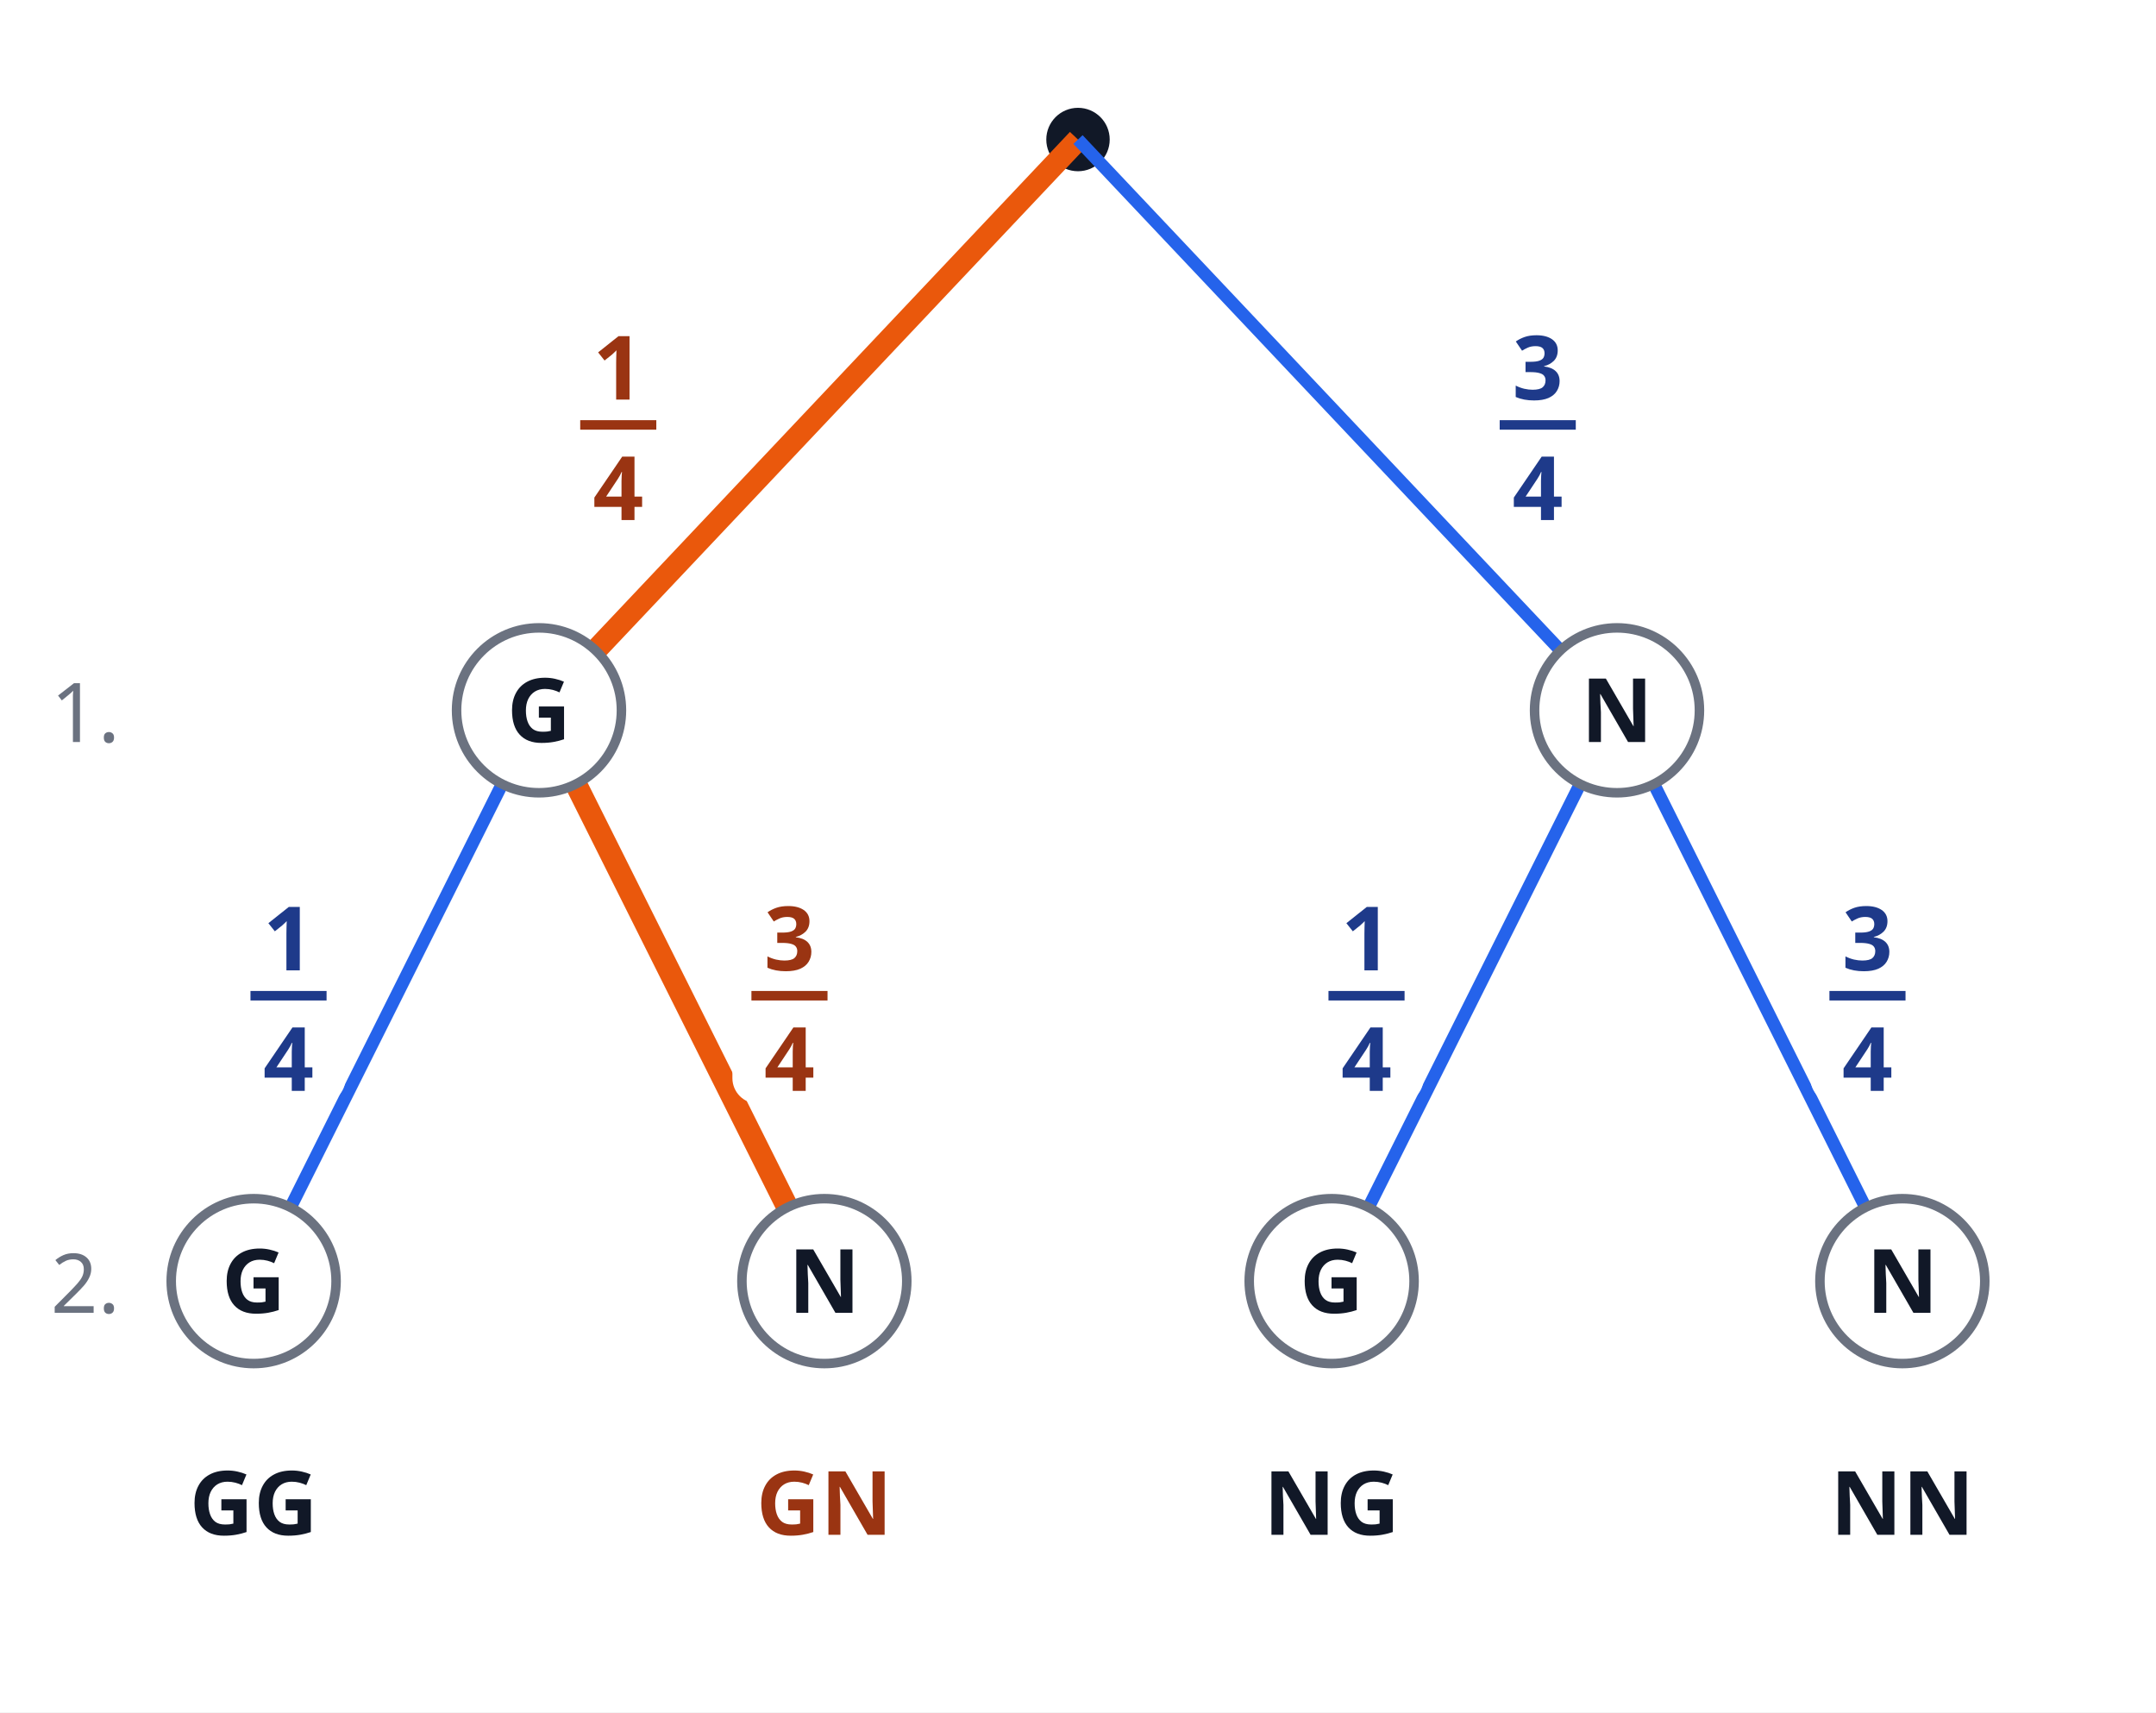
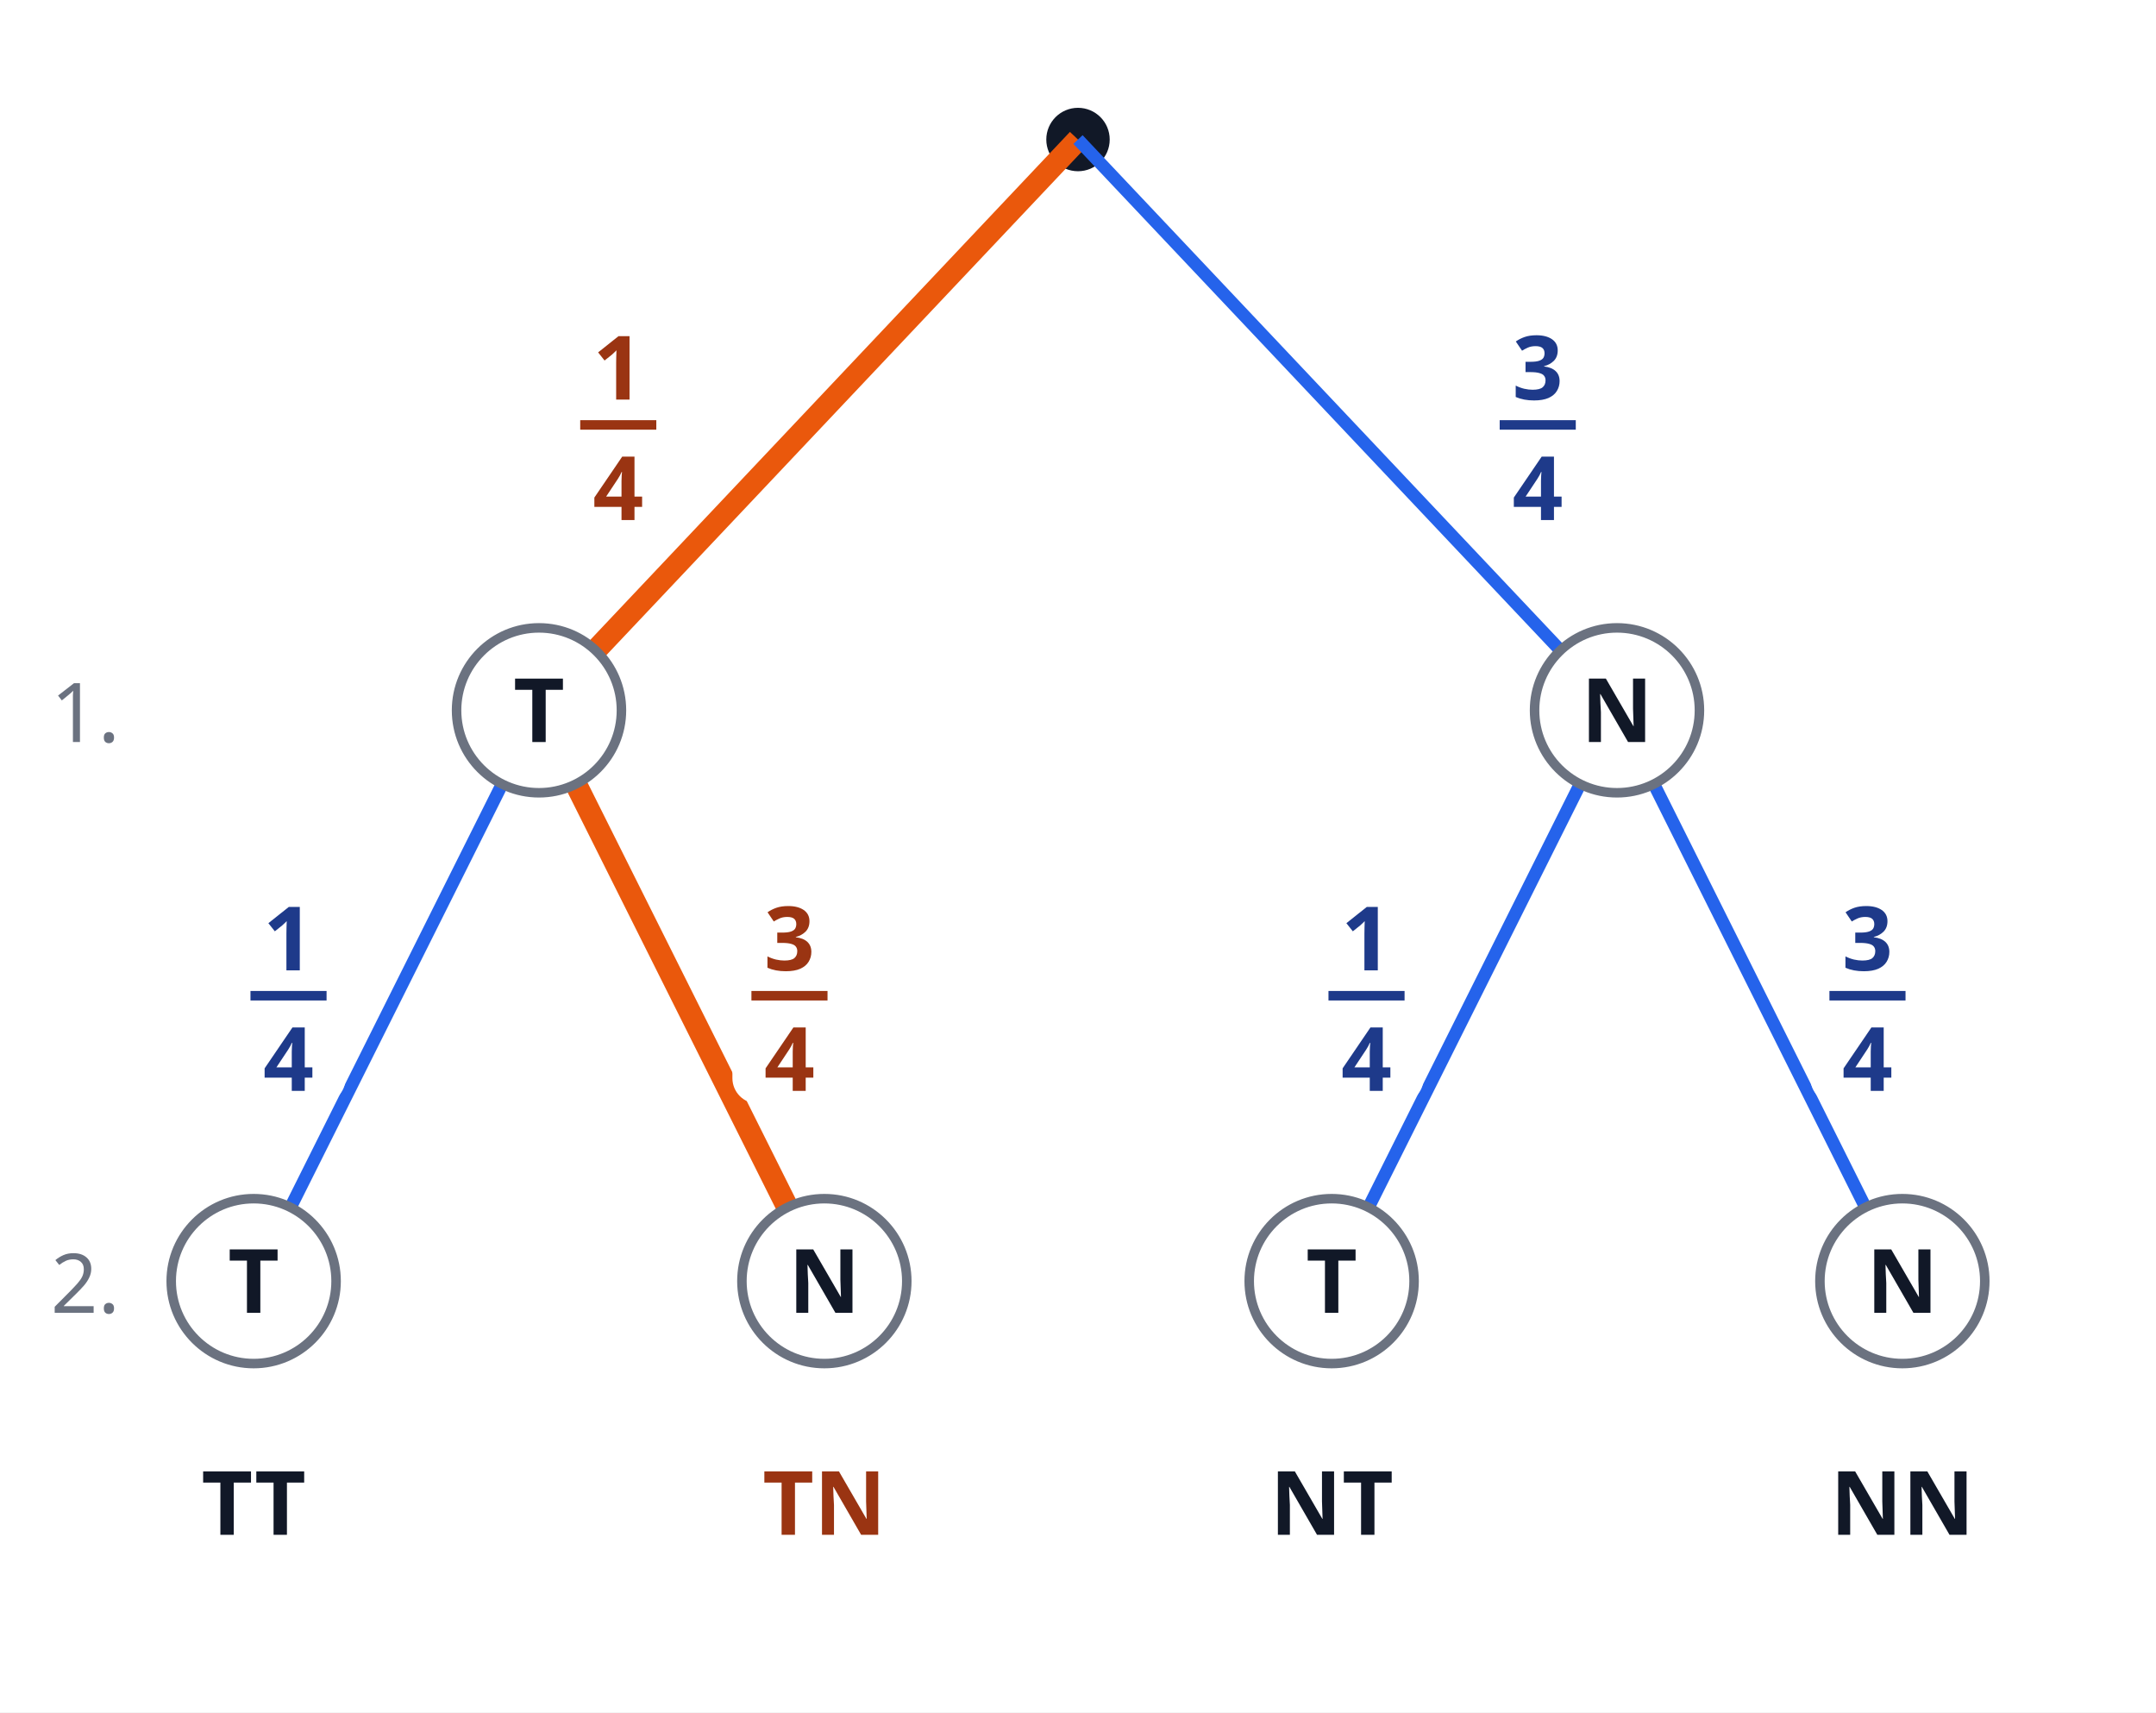
<svg xmlns="http://www.w3.org/2000/svg" width="340" height="270" viewBox="0 0 340 270" font-family="sans-serif" font-size="14">
  <rect width="340" height="270" fill="#ffffff" />
  <circle cx="170" cy="22" r="5" fill="#111827" />
  <line x1="170" y1="22" x2="85" y2="112" stroke="#ea580c" stroke-width="3.5" />
  <line x1="170" y1="22" x2="255" y2="112" stroke="#2563eb" stroke-width="2" />
  <line x1="85" y1="112" x2="40" y2="202" stroke="#2563eb" stroke-width="2" />
  <line x1="85" y1="112" x2="130" y2="202" stroke="#ea580c" stroke-width="3.5" />
  <line x1="255" y1="112" x2="210" y2="202" stroke="#2563eb" stroke-width="2" />
  <line x1="255" y1="112" x2="300" y2="202" stroke="#2563eb" stroke-width="2" />
  <rect x="88.5" y="50.0" width="18" height="34" rx="4" fill="#ffffff" />
  <g text-anchor="middle" fill="#9a3412" font-weight="bold">
    <text x="97.5" y="63.0">1</text>
    <text x="97.5" y="82.0">4</text>
  </g>
  <line x1="91.5" y1="67.0" x2="103.5" y2="67.0" stroke="#9a3412" stroke-width="1.5" />
  <rect x="233.5" y="50.0" width="18" height="34" rx="4" fill="#ffffff" />
  <g text-anchor="middle" fill="#1e3a8a" font-weight="bold">
    <text x="242.5" y="63.0">3</text>
    <text x="242.5" y="82.0">4</text>
  </g>
  <line x1="236.5" y1="67.0" x2="248.5" y2="67.0" stroke="#1e3a8a" stroke-width="1.5" />
  <rect x="36.5" y="140.0" width="18" height="34" rx="4" fill="#ffffff" />
  <g text-anchor="middle" fill="#1e3a8a" font-weight="bold">
    <text x="45.5" y="153.0">1</text>
    <text x="45.5" y="172.0">4</text>
  </g>
  <line x1="39.5" y1="157.0" x2="51.5" y2="157.0" stroke="#1e3a8a" stroke-width="1.5" />
  <rect x="115.5" y="140.0" width="18" height="34" rx="4" fill="#ffffff" />
  <g text-anchor="middle" fill="#9a3412" font-weight="bold">
    <text x="124.5" y="153.0">3</text>
    <text x="124.5" y="172.0">4</text>
  </g>
  <line x1="118.5" y1="157.0" x2="130.5" y2="157.0" stroke="#9a3412" stroke-width="1.5" />
  <rect x="206.5" y="140.0" width="18" height="34" rx="4" fill="#ffffff" />
  <g text-anchor="middle" fill="#1e3a8a" font-weight="bold">
    <text x="215.5" y="153.0">1</text>
    <text x="215.5" y="172.0">4</text>
  </g>
  <line x1="209.5" y1="157.0" x2="221.5" y2="157.0" stroke="#1e3a8a" stroke-width="1.5" />
  <rect x="285.5" y="140.0" width="18" height="34" rx="4" fill="#ffffff" />
  <g text-anchor="middle" fill="#1e3a8a" font-weight="bold">
    <text x="294.5" y="153.0">3</text>
    <text x="294.5" y="172.0">4</text>
  </g>
  <line x1="288.5" y1="157.0" x2="300.5" y2="157.0" stroke="#1e3a8a" stroke-width="1.5" />
  <circle cx="85" cy="112" r="13" fill="#ffffff" stroke="#6b7280" stroke-width="1.5" />
-   <text x="85" y="117" text-anchor="middle" font-weight="bold" fill="#111827">G</text>
+   <text x="85" y="117" text-anchor="middle" font-weight="bold" fill="#111827">T</text>
  <circle cx="255" cy="112" r="13" fill="#ffffff" stroke="#6b7280" stroke-width="1.5" />
  <text x="255" y="117" text-anchor="middle" font-weight="bold" fill="#111827">N</text>
  <circle cx="40" cy="202" r="13" fill="#ffffff" stroke="#6b7280" stroke-width="1.5" />
-   <text x="40" y="207" text-anchor="middle" font-weight="bold" fill="#111827">G</text>
-   <text x="40" y="242" text-anchor="middle" font-weight="bold" fill="#111827">GG</text>
+   <text x="40" y="207" text-anchor="middle" font-weight="bold" fill="#111827">T</text>
+   <text x="40" y="242" text-anchor="middle" font-weight="bold" fill="#111827">TT</text>
  <circle cx="130" cy="202" r="13" fill="#ffffff" stroke="#6b7280" stroke-width="1.5" />
  <text x="130" y="207" text-anchor="middle" font-weight="bold" fill="#111827">N</text>
-   <text x="130" y="242" text-anchor="middle" font-weight="bold" fill="#9a3412">GN</text>
+   <text x="130" y="242" text-anchor="middle" font-weight="bold" fill="#9a3412">TN</text>
  <circle cx="210" cy="202" r="13" fill="#ffffff" stroke="#6b7280" stroke-width="1.5" />
-   <text x="210" y="207" text-anchor="middle" font-weight="bold" fill="#111827">G</text>
-   <text x="210" y="242" text-anchor="middle" font-weight="bold" fill="#111827">NG</text>
+   <text x="210" y="207" text-anchor="middle" font-weight="bold" fill="#111827">T</text>
+   <text x="210" y="242" text-anchor="middle" font-weight="bold" fill="#111827">NT</text>
  <circle cx="300" cy="202" r="13" fill="#ffffff" stroke="#6b7280" stroke-width="1.5" />
  <text x="300" y="207" text-anchor="middle" font-weight="bold" fill="#111827">N</text>
  <text x="300" y="242" text-anchor="middle" font-weight="bold" fill="#111827">NN</text>
  <text x="8" y="117" font-size="13" fill="#6b7280">1.</text>
  <text x="8" y="207" font-size="13" fill="#6b7280">2.</text>
</svg>
